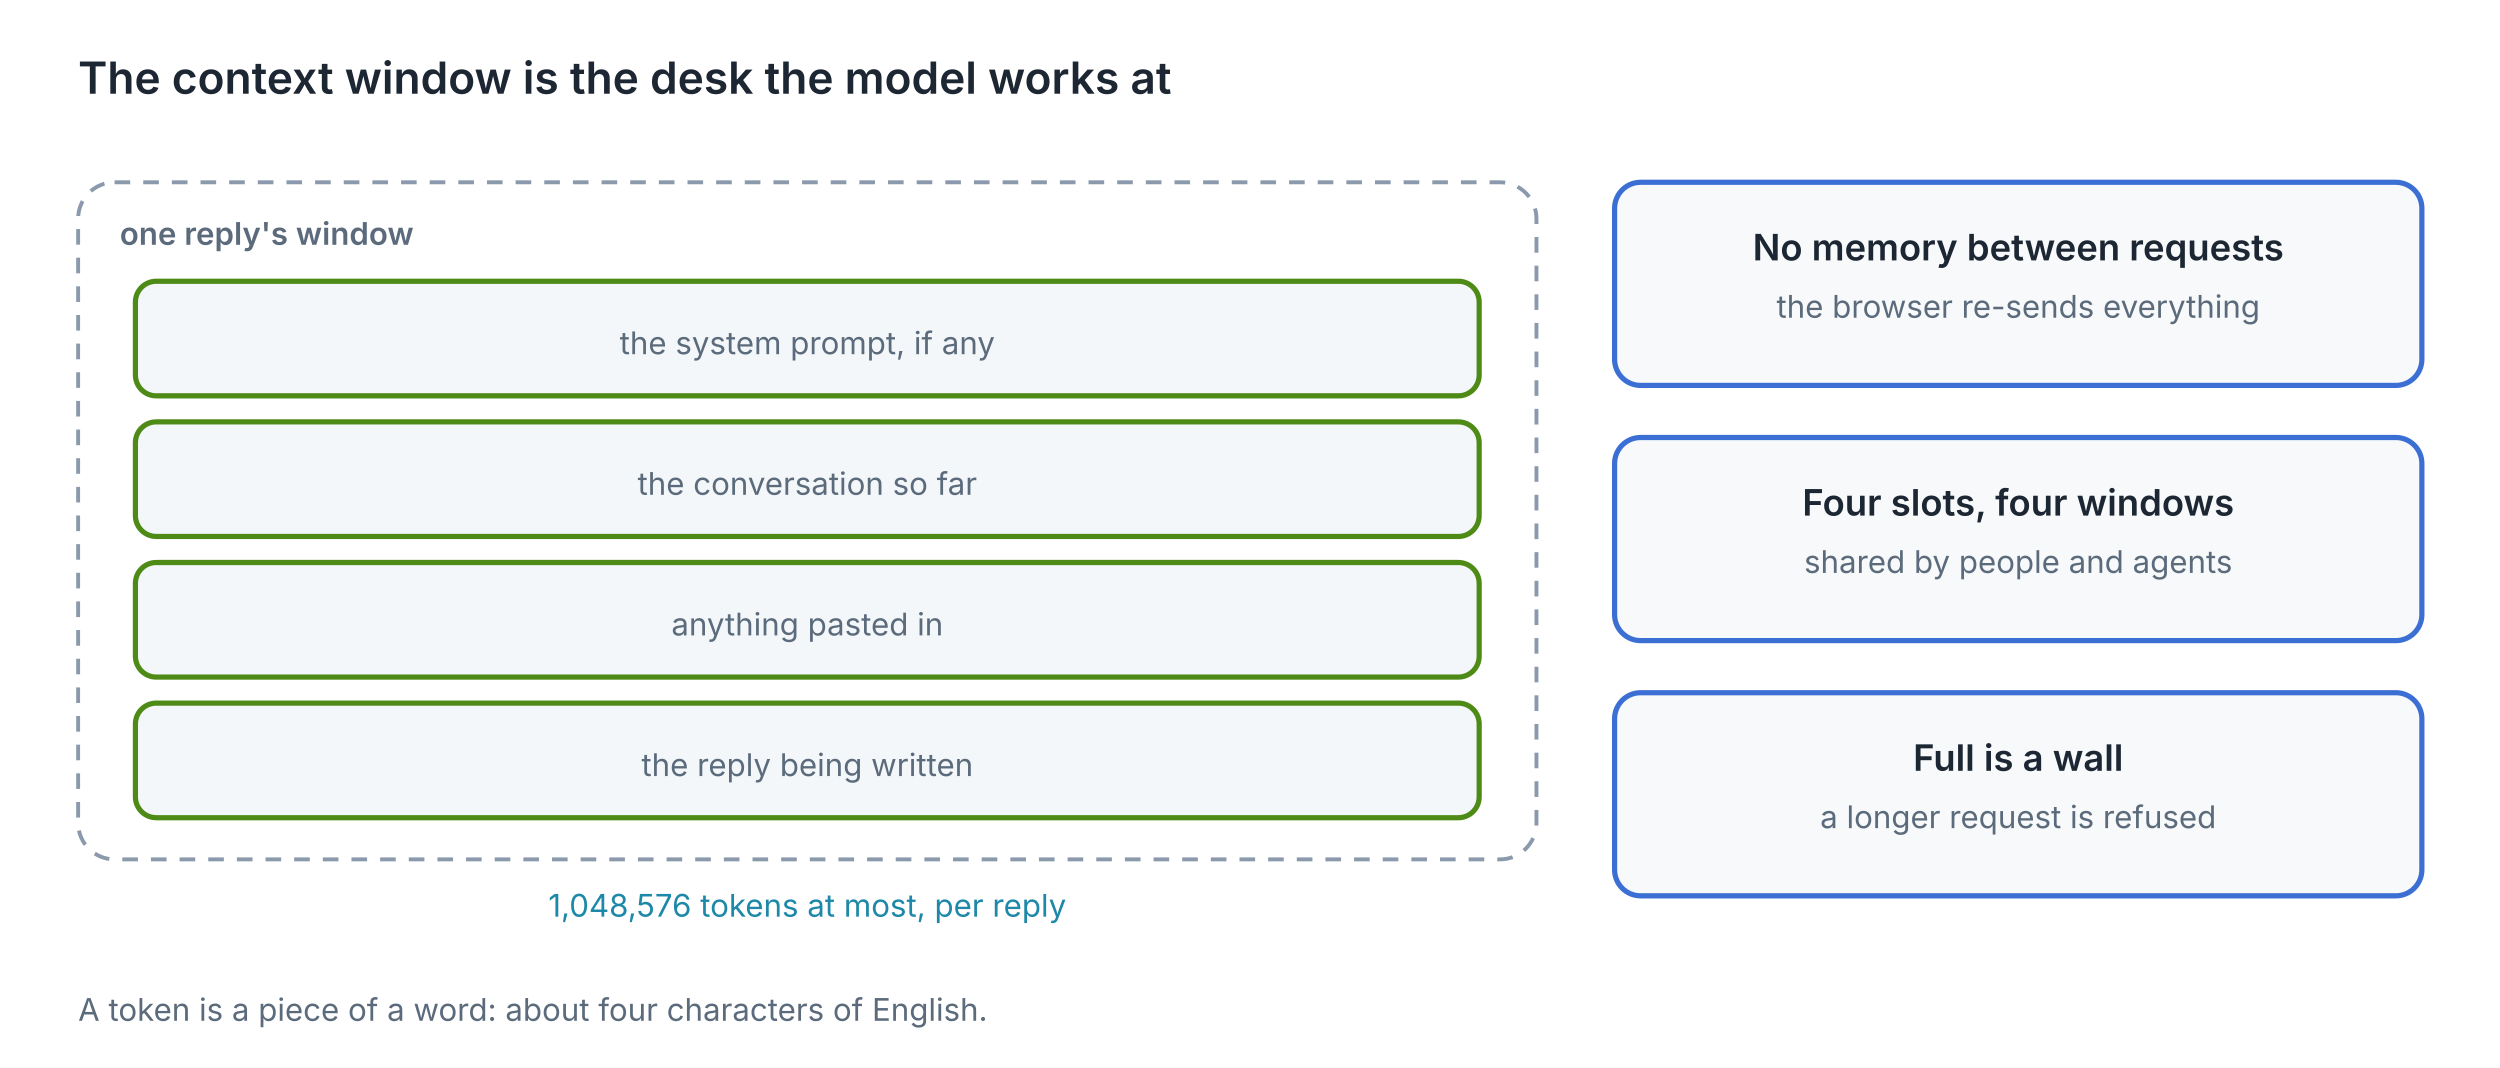
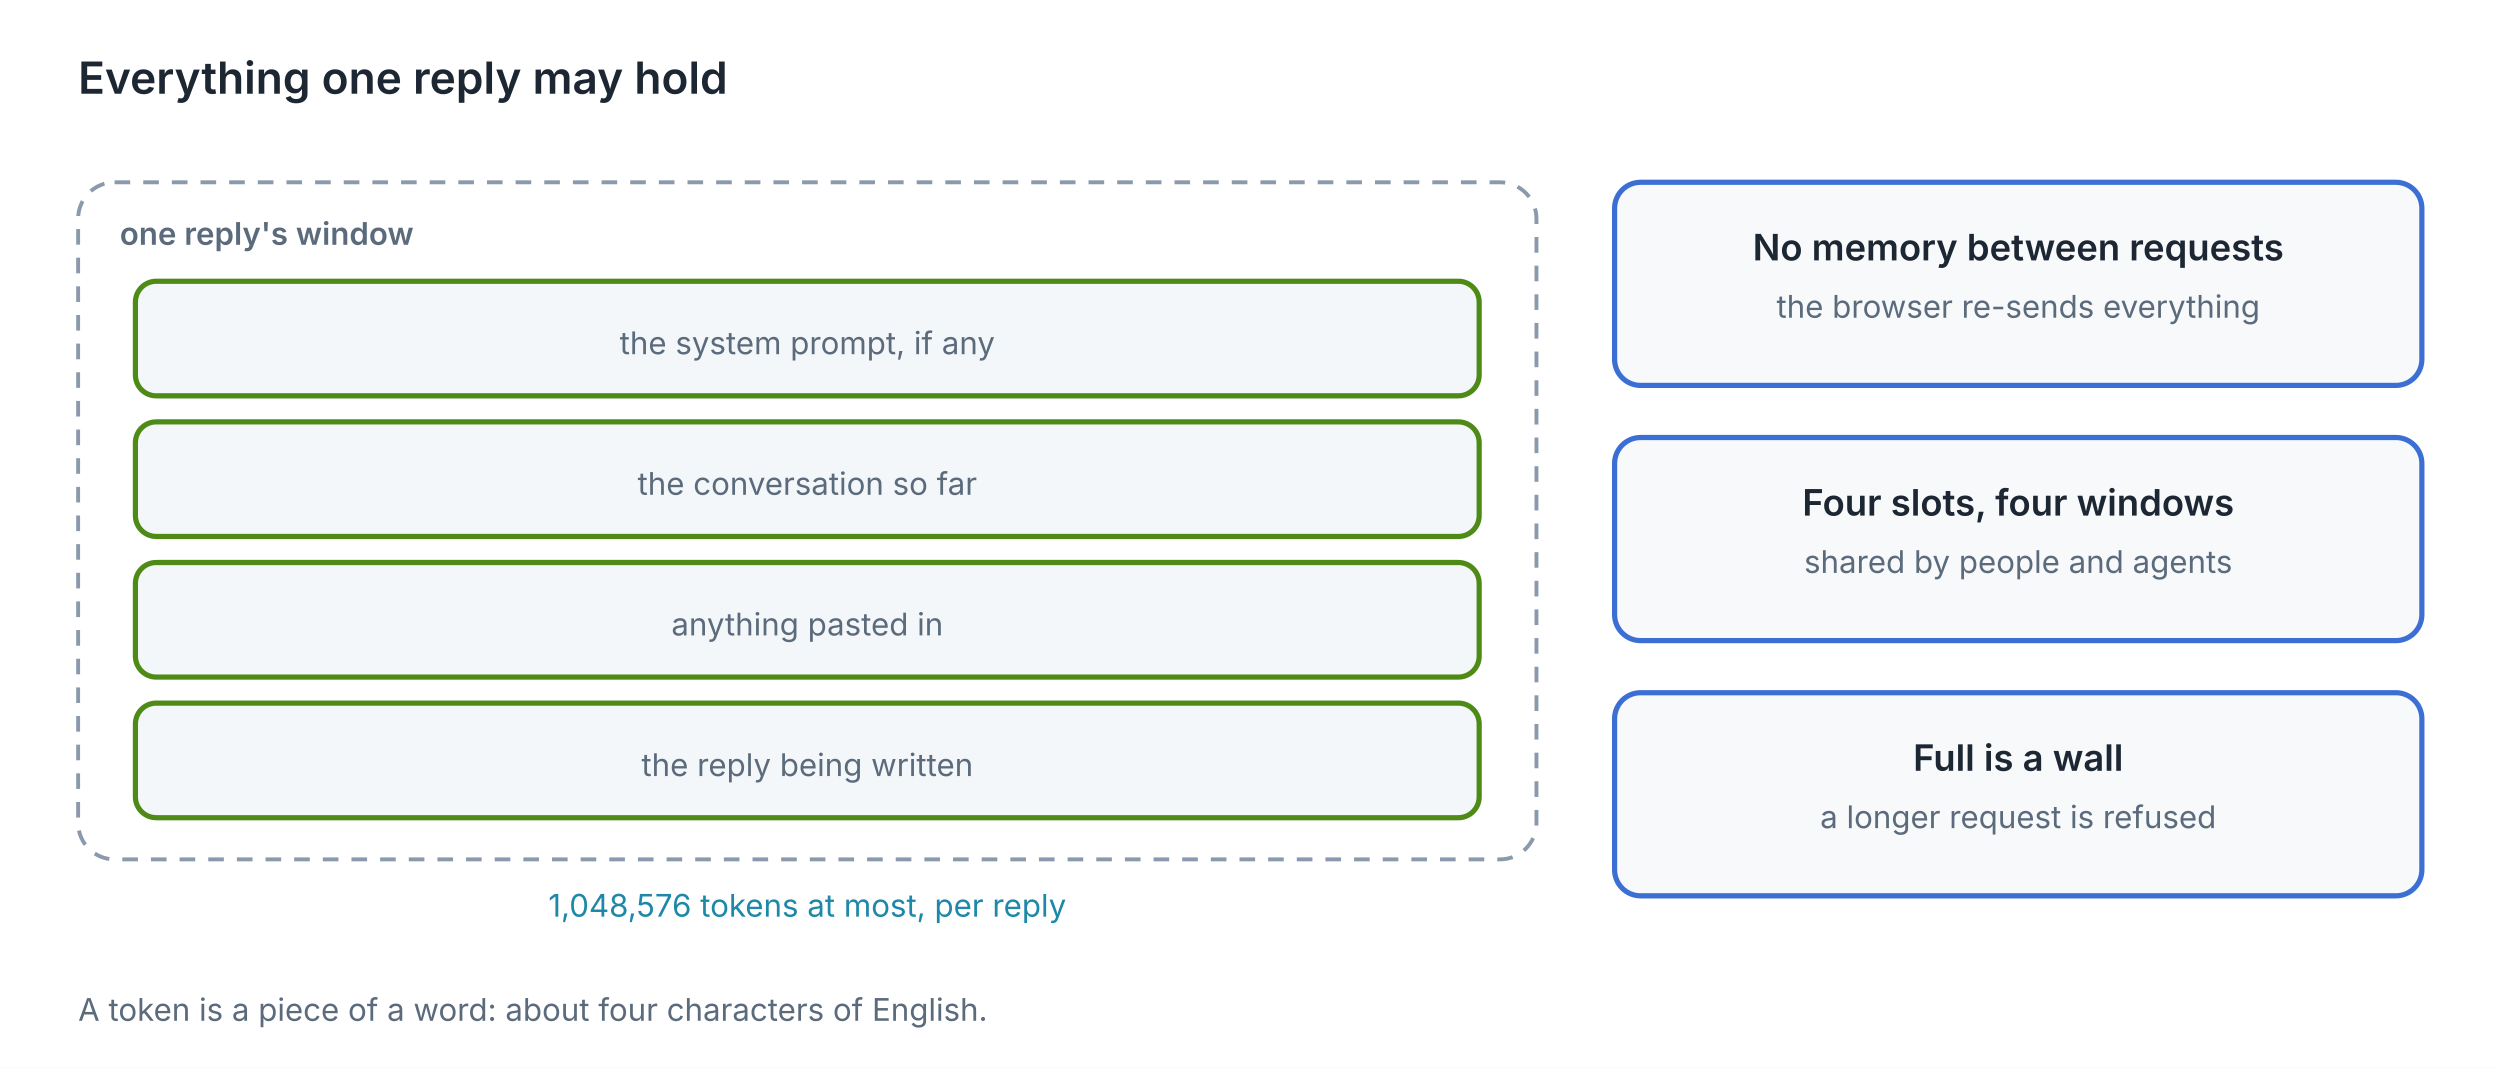
<svg xmlns="http://www.w3.org/2000/svg" viewBox="0 0 960 410" width="960" height="410" role="img" aria-label="One reply's window holds the system prompt, the whole conversation so far, anything pasted in, and the reply being written, up to 1,048,576 tokens. The model keeps no memory between requests, so the browser re-sends everything. Four slots run four replies at once, each with its own window, and a request longer than the window is refused.">
  <style>
    text { font-family: Inter, "Segoe UI", Helvetica, Arial, sans-serif; }
    .title { fill: #1D2733; font-size: 17px; font-weight: 600; }
    .name { fill: #1D2733; font-size: 14px; font-weight: 600; }
    .note { fill: #5B6B7C; font-size: 12px; }
    .label { fill: #1E88A8; font-size: 12px; }
    .warn { fill: #D9542B; font-size: 12px; }
    .num { fill: #1D2733; font-size: 12px; font-weight: 600; }
    .mono { font-family: "JetBrains Mono", Menlo, monospace; }
    .box { fill: #F4F7FA; stroke-width: 2; }
    .built { stroke: #4E8A16; }
    .planned { fill: #F4F7FA; stroke: #B7791F; stroke-width: 2; stroke-dasharray: 7 5; }
    .outside { fill: #F7F9FB; stroke: #3B6FD4; stroke-width: 2; }
    .zone { fill: none; stroke: #8A99AB; stroke-width: 1.5; stroke-dasharray: 6 5; }
    .zonelabel { fill: #5B6B7C; font-size: 12px; font-weight: 600; }
    .flow { stroke: #1E88A8; stroke-width: 2; fill: none; stroke-linejoin: round; }
    .deny { stroke: #D9542B; stroke-width: 2; fill: none; stroke-dasharray: 5 4; stroke-linejoin: round; }
  </style>
  <rect width="960" height="410" fill="#FFFFFF" />
-   <text x="30" y="36" class="title">The context window is the desk the model works at</text>
+   <text x="30" y="36" class="title">Everything one reply may hold</text>
  <rect x="30" y="70" width="560" height="260" rx="14" class="zone" />
  <text x="46" y="94" class="zonelabel">one reply's window</text>
  <rect x="52" y="108" width="516" height="44" rx="8" class="box built" />
  <text x="310" y="136" class="note" text-anchor="middle">the system prompt, if any</text>
  <rect x="52" y="162" width="516" height="44" rx="8" class="box built" />
  <text x="310" y="190" class="note" text-anchor="middle">the conversation so far</text>
  <rect x="52" y="216" width="516" height="44" rx="8" class="box built" />
  <text x="310" y="244" class="note" text-anchor="middle">anything pasted in</text>
  <rect x="52" y="270" width="516" height="44" rx="8" class="box built" />
  <text x="310" y="298" class="note" text-anchor="middle">the reply being written</text>
  <text x="310" y="352" class="label" text-anchor="middle">1,048,576 tokens at most, per reply</text>
  <rect x="620" y="70" width="310" height="78" rx="10" class="outside" />
  <text x="775" y="100" class="name" text-anchor="middle">No memory between requests</text>
  <text x="775" y="122" class="note" text-anchor="middle">the browser re-sends everything</text>
  <rect x="620" y="168" width="310" height="78" rx="10" class="outside" />
  <text x="775" y="198" class="name" text-anchor="middle">Four slots, four windows</text>
  <text x="775" y="220" class="note" text-anchor="middle">shared by people and agents</text>
  <rect x="620" y="266" width="310" height="78" rx="10" class="outside" />
  <text x="775" y="296" class="name" text-anchor="middle">Full is a wall</text>
  <text x="775" y="318" class="note" text-anchor="middle">a longer request is refused</text>
  <text x="30" y="392" class="note">A token is a piece of a word: about four characters of English.</text>
</svg>
